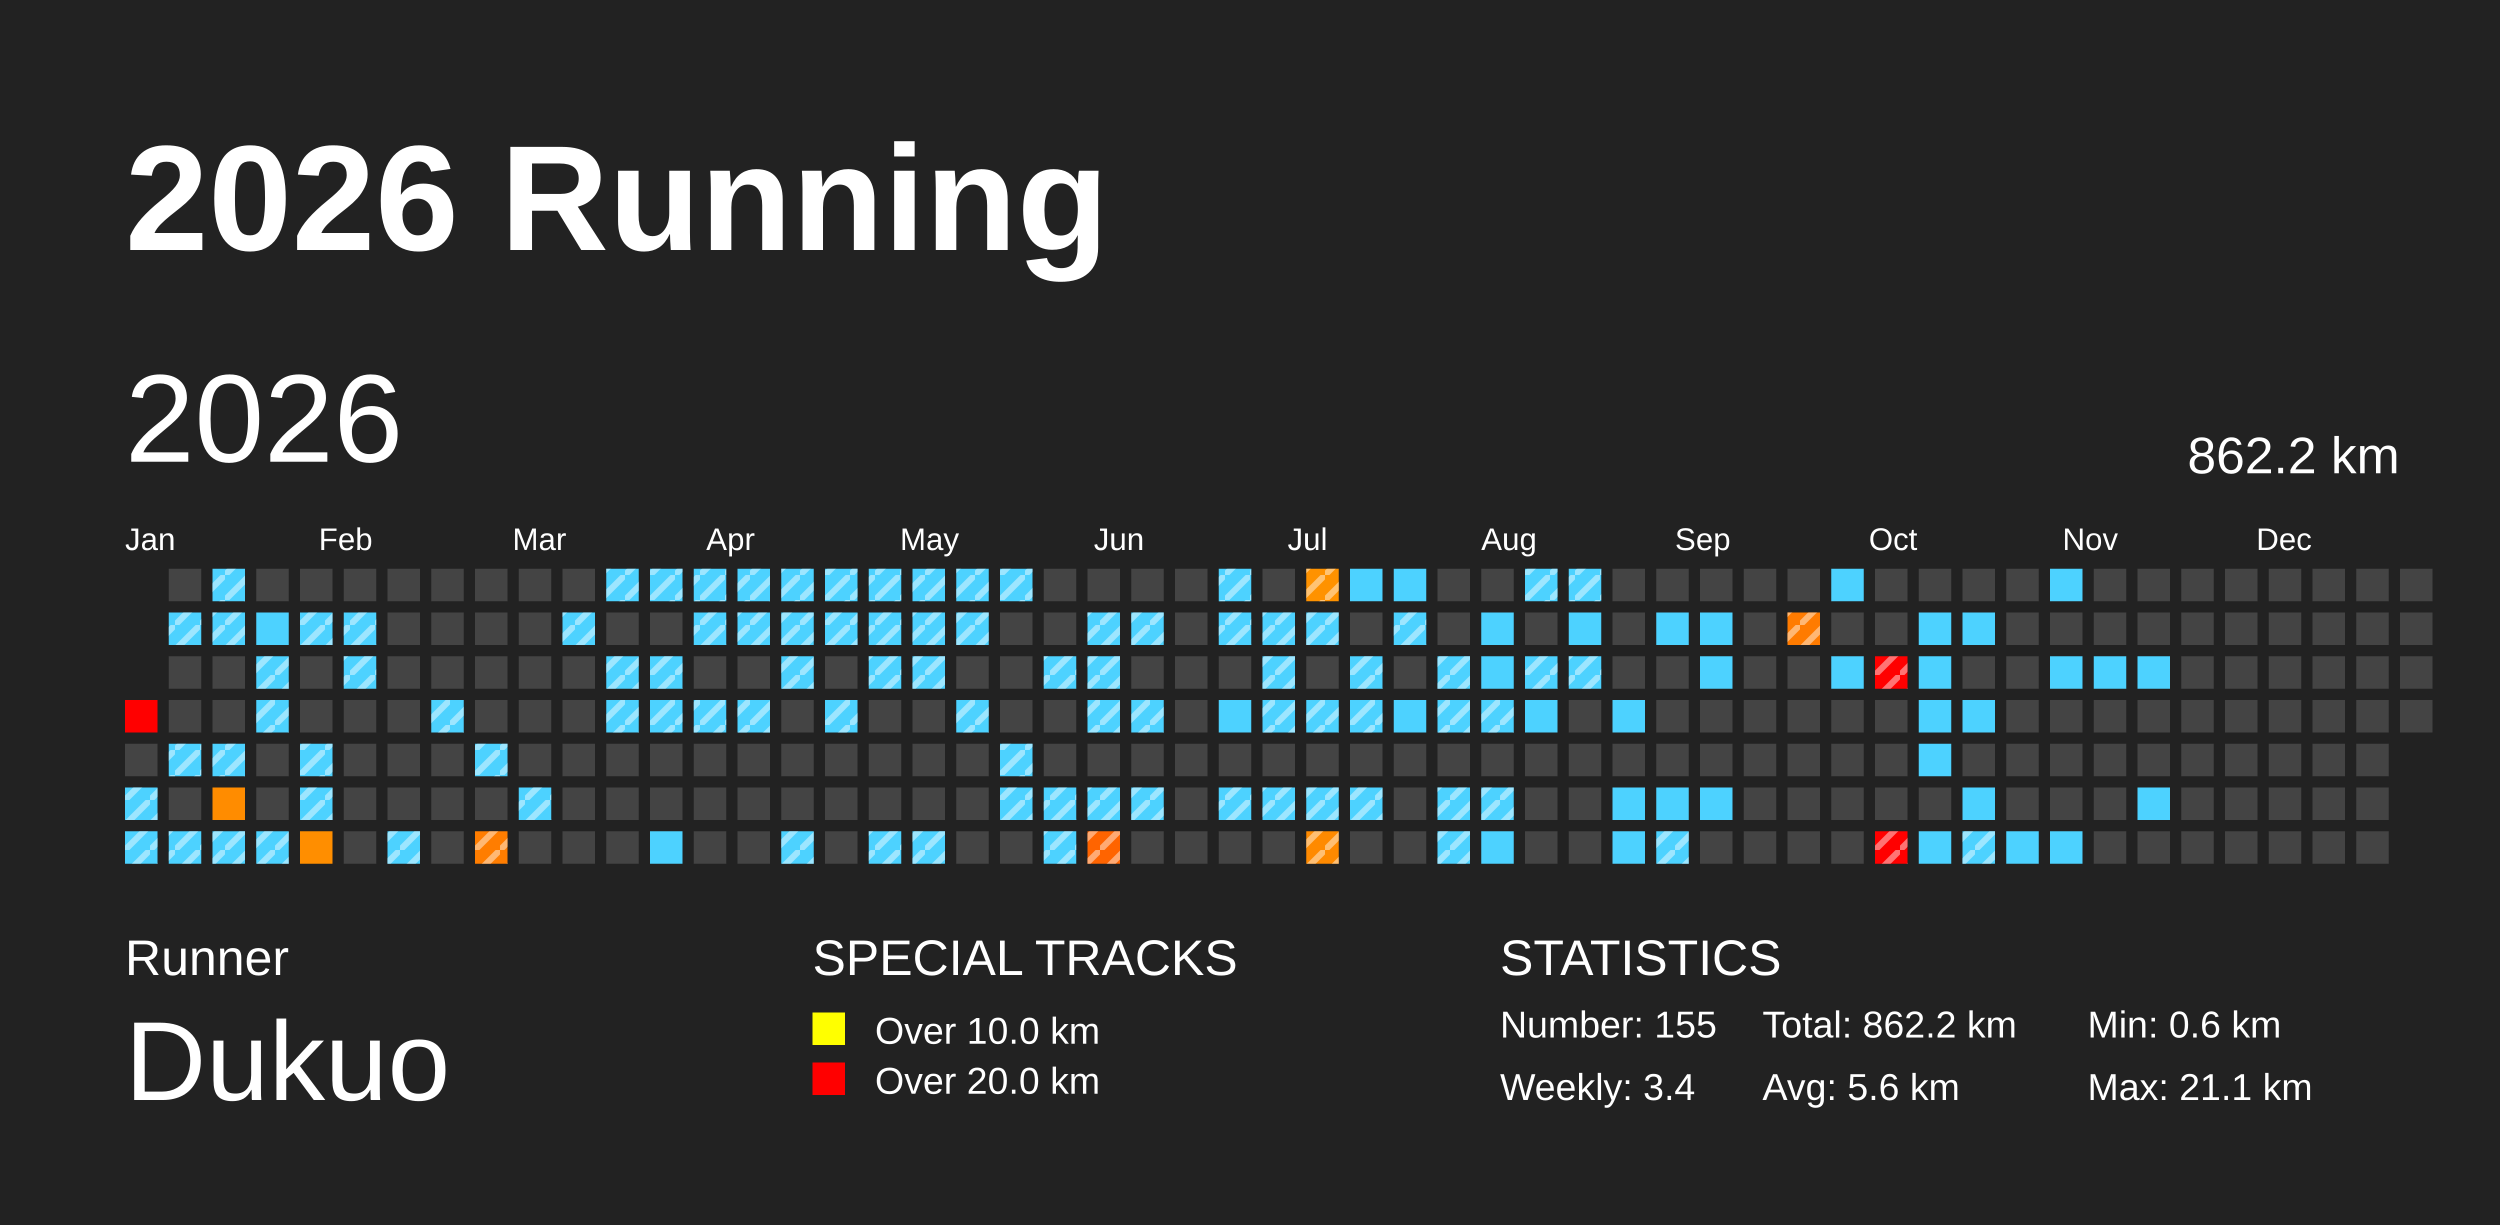
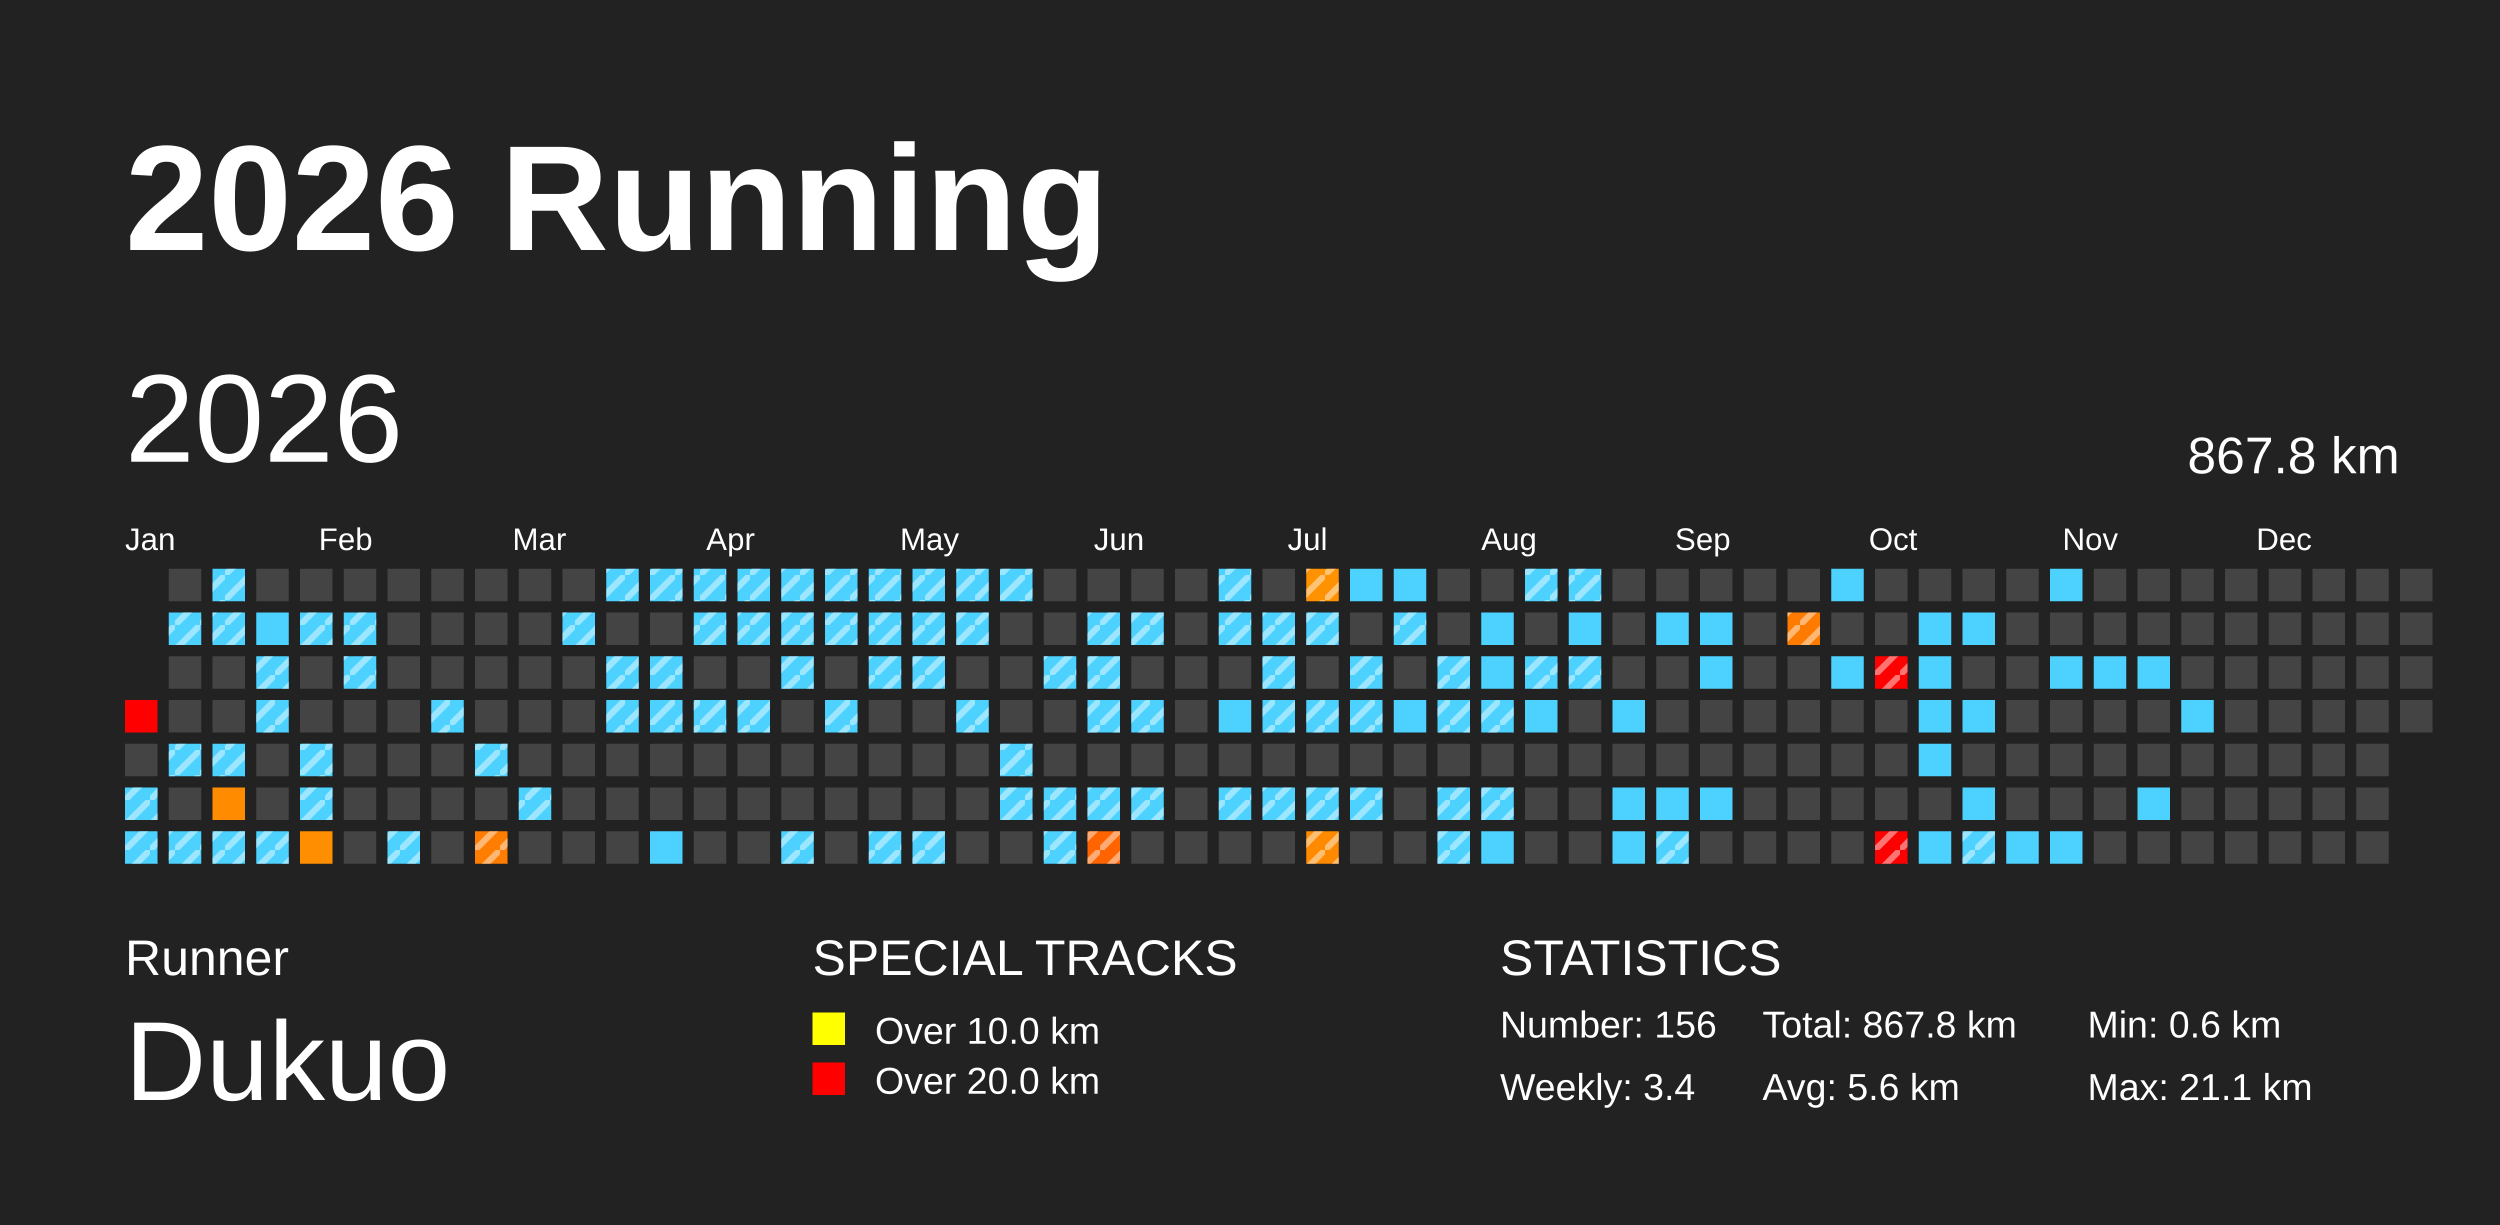
<svg xmlns="http://www.w3.org/2000/svg" baseProfile="full" height="98mm" version="1.1" viewBox="0,0,200,98" width="200mm">
  <defs>
    <pattern height="2" id="indoor-stripe" patternUnits="userSpaceOnUse" width="2">
      <line stroke="white" stroke-opacity="0.45" stroke-width="0.5" x1="0" x2="2" y1="2" y2="0" />
    </pattern>
  </defs>
  <rect fill="#222222" height="98" width="200" x="0" y="0" />
  <text fill="#FFFFFF" style="font-size:12px; font-family:Arial; font-weight:bold;" x="10" y="20">2026 Running</text>
  <text fill="#FFFFFF" style="font-size:4px; font-family:Arial" x="10" y="78">Runner</text>
  <text fill="#FFFFFF" style="font-size:9px; font-family:Arial" x="10" y="88">Dukuo</text>
  <text fill="#FFFFFF" style="font-size:4px; font-family:Arial" x="65" y="78">SPECIAL TRACKS</text>
  <rect fill="yellow" height="2.6" width="2.6" x="65" y="81" />
  <text fill="#FFFFFF" style="font-size:3px; font-family:Arial" x="70" y="83.5">Over 10.0 km</text>
  <rect fill="red" height="2.6" width="2.6" x="65" y="85" />
  <text fill="#FFFFFF" style="font-size:3px; font-family:Arial" x="70" y="87.5">Over 20.0 km</text>
  <text fill="#FFFFFF" style="font-size:4px; font-family:Arial" x="120" y="78">STATISTICS</text>
-   <text fill="#FFFFFF" style="font-size:3px; font-family:Arial" x="120" y="83">Number: 155</text>
+   <text fill="#FFFFFF" style="font-size:3px; font-family:Arial" x="120" y="83">Number: 156</text>
  <text fill="#FFFFFF" style="font-size:3px; font-family:Arial" x="120" y="88">Weekly: 3.4</text>
-   <text fill="#FFFFFF" style="font-size:3px; font-family:Arial" x="141" y="83">Total: 862.2 km</text>
+   <text fill="#FFFFFF" style="font-size:3px; font-family:Arial" x="141" y="83">Total: 867.8 km</text>
  <text fill="#FFFFFF" style="font-size:3px; font-family:Arial" x="141" y="88">Avg: 5.6 km</text>
  <text fill="#FFFFFF" style="font-size:3px; font-family:Arial" x="167" y="83">Min: 0.6 km</text>
  <text fill="#FFFFFF" style="font-size:3px; font-family:Arial" x="167" y="88">Max: 21.1 km</text>
  <text dominant-baseline="hanging" fill="#FFFFFF" style="font-size:10.0px; font-family:Arial;" x="10" y="30">2026</text>
-   <text dominant-baseline="hanging" fill="#FFFFFF" style="font-size:4.125px; font-family:Arial;" x="175" y="35">862.2 km</text>
+   <text dominant-baseline="hanging" fill="#FFFFFF" style="font-size:4.125px; font-family:Arial;" x="175" y="35">867.8 km</text>
  <text fill="#FFFFFF" style="font-size:2.5px; font-family:Arial" x="10.0" y="44">Jan</text>
  <text fill="#FFFFFF" style="font-size:2.5px; font-family:Arial" x="25.5" y="44">Feb</text>
  <text fill="#FFFFFF" style="font-size:2.5px; font-family:Arial" x="41.0" y="44">Mar</text>
  <text fill="#FFFFFF" style="font-size:2.5px; font-family:Arial" x="56.5" y="44">Apr</text>
  <text fill="#FFFFFF" style="font-size:2.5px; font-family:Arial" x="72.0" y="44">May</text>
  <text fill="#FFFFFF" style="font-size:2.5px; font-family:Arial" x="87.5" y="44">Jun</text>
  <text fill="#FFFFFF" style="font-size:2.5px; font-family:Arial" x="103.0" y="44">Jul</text>
  <text fill="#FFFFFF" style="font-size:2.5px; font-family:Arial" x="118.5" y="44">Aug</text>
  <text fill="#FFFFFF" style="font-size:2.5px; font-family:Arial" x="134.0" y="44">Sep</text>
  <text fill="#FFFFFF" style="font-size:2.5px; font-family:Arial" x="149.5" y="44">Oct</text>
  <text fill="#FFFFFF" style="font-size:2.5px; font-family:Arial" x="165.0" y="44">Nov</text>
  <text fill="#FFFFFF" style="font-size:2.5px; font-family:Arial" x="180.5" y="44">Dec</text>
  <rect fill="red" height="2.6" width="2.6" x="10.0" y="56.0" />
  <rect fill="#444444" height="2.6" width="2.6" x="10.0" y="59.5" />
  <rect fill="#4dd2ff" height="2.6" width="2.6" x="10.0" y="63.0" />
  <rect fill="url(#indoor-stripe)" height="2.6" style="pointer-events: none;" width="2.6" x="10.0" y="63.0" />
  <rect fill="#4dd2ff" height="2.6" width="2.6" x="10.0" y="66.5" />
  <rect fill="url(#indoor-stripe)" height="2.6" style="pointer-events: none;" width="2.6" x="10.0" y="66.5" />
  <rect fill="#444444" height="2.6" width="2.6" x="13.5" y="45.5" />
  <rect fill="#4dd2ff" height="2.6" width="2.6" x="13.5" y="49.0" />
  <rect fill="url(#indoor-stripe)" height="2.6" style="pointer-events: none;" width="2.6" x="13.5" y="49.0" />
  <rect fill="#444444" height="2.6" width="2.6" x="13.5" y="52.5" />
  <rect fill="#444444" height="2.6" width="2.6" x="13.5" y="56.0" />
  <rect fill="#4dd2ff" height="2.6" width="2.6" x="13.5" y="59.5" />
  <rect fill="url(#indoor-stripe)" height="2.6" style="pointer-events: none;" width="2.6" x="13.5" y="59.5" />
  <rect fill="#444444" height="2.6" width="2.6" x="13.5" y="63.0" />
  <rect fill="#4dd2ff" height="2.6" width="2.6" x="13.5" y="66.5" />
  <rect fill="url(#indoor-stripe)" height="2.6" style="pointer-events: none;" width="2.6" x="13.5" y="66.5" />
  <rect fill="#4dd2ff" height="2.6" width="2.6" x="17.0" y="45.5" />
  <rect fill="url(#indoor-stripe)" height="2.6" style="pointer-events: none;" width="2.6" x="17.0" y="45.5" />
  <rect fill="#4dd2ff" height="2.6" width="2.6" x="17.0" y="49.0" />
  <rect fill="url(#indoor-stripe)" height="2.6" style="pointer-events: none;" width="2.6" x="17.0" y="49.0" />
  <rect fill="#444444" height="2.6" width="2.6" x="17.0" y="52.5" />
  <rect fill="#444444" height="2.6" width="2.6" x="17.0" y="56.0" />
  <rect fill="#4dd2ff" height="2.6" width="2.6" x="17.0" y="59.5" />
  <rect fill="url(#indoor-stripe)" height="2.6" style="pointer-events: none;" width="2.6" x="17.0" y="59.5" />
  <rect fill="#ff8c00" height="2.6" width="2.6" x="17.0" y="63.0" />
  <rect fill="#4dd2ff" height="2.6" width="2.6" x="17.0" y="66.5" />
  <rect fill="url(#indoor-stripe)" height="2.6" style="pointer-events: none;" width="2.6" x="17.0" y="66.5" />
  <rect fill="#444444" height="2.6" width="2.6" x="20.5" y="45.5" />
  <rect fill="#4dd2ff" height="2.6" width="2.6" x="20.5" y="49.0" />
  <rect fill="#4dd2ff" height="2.6" width="2.6" x="20.5" y="52.5" />
  <rect fill="url(#indoor-stripe)" height="2.6" style="pointer-events: none;" width="2.6" x="20.5" y="52.5" />
  <rect fill="#4dd2ff" height="2.6" width="2.6" x="20.5" y="56.0" />
  <rect fill="url(#indoor-stripe)" height="2.6" style="pointer-events: none;" width="2.6" x="20.5" y="56.0" />
  <rect fill="#444444" height="2.6" width="2.6" x="20.5" y="59.5" />
  <rect fill="#444444" height="2.6" width="2.6" x="20.5" y="63.0" />
  <rect fill="#4dd2ff" height="2.6" width="2.6" x="20.5" y="66.5" />
  <rect fill="url(#indoor-stripe)" height="2.6" style="pointer-events: none;" width="2.6" x="20.5" y="66.5" />
  <rect fill="#444444" height="2.6" width="2.6" x="24.0" y="45.5" />
  <rect fill="#4dd2ff" height="2.6" width="2.6" x="24.0" y="49.0" />
  <rect fill="url(#indoor-stripe)" height="2.6" style="pointer-events: none;" width="2.6" x="24.0" y="49.0" />
  <rect fill="#444444" height="2.6" width="2.6" x="24.0" y="52.5" />
  <rect fill="#444444" height="2.6" width="2.6" x="24.0" y="56.0" />
  <rect fill="#4dd2ff" height="2.6" width="2.6" x="24.0" y="59.5" />
  <rect fill="url(#indoor-stripe)" height="2.6" style="pointer-events: none;" width="2.6" x="24.0" y="59.5" />
  <rect fill="#4dd2ff" height="2.6" width="2.6" x="24.0" y="63.0" />
  <rect fill="url(#indoor-stripe)" height="2.6" style="pointer-events: none;" width="2.6" x="24.0" y="63.0" />
  <rect fill="#ff8e00" height="2.6" width="2.6" x="24.0" y="66.5" />
  <rect fill="#444444" height="2.6" width="2.6" x="27.5" y="45.5" />
  <rect fill="#4dd2ff" height="2.6" width="2.6" x="27.5" y="49.0" />
  <rect fill="url(#indoor-stripe)" height="2.6" style="pointer-events: none;" width="2.6" x="27.5" y="49.0" />
  <rect fill="#4dd2ff" height="2.6" width="2.6" x="27.5" y="52.5" />
  <rect fill="url(#indoor-stripe)" height="2.6" style="pointer-events: none;" width="2.6" x="27.5" y="52.5" />
  <rect fill="#444444" height="2.6" width="2.6" x="27.5" y="56.0" />
  <rect fill="#444444" height="2.6" width="2.6" x="27.5" y="59.5" />
  <rect fill="#444444" height="2.6" width="2.6" x="27.5" y="63.0" />
  <rect fill="#444444" height="2.6" width="2.6" x="27.5" y="66.5" />
  <rect fill="#444444" height="2.6" width="2.6" x="31.0" y="45.5" />
  <rect fill="#444444" height="2.6" width="2.6" x="31.0" y="49.0" />
  <rect fill="#444444" height="2.6" width="2.6" x="31.0" y="52.5" />
  <rect fill="#444444" height="2.6" width="2.6" x="31.0" y="56.0" />
  <rect fill="#444444" height="2.6" width="2.6" x="31.0" y="59.5" />
  <rect fill="#444444" height="2.6" width="2.6" x="31.0" y="63.0" />
  <rect fill="#4dd2ff" height="2.6" width="2.6" x="31.0" y="66.5" />
  <rect fill="url(#indoor-stripe)" height="2.6" style="pointer-events: none;" width="2.6" x="31.0" y="66.5" />
  <rect fill="#444444" height="2.6" width="2.6" x="34.5" y="45.5" />
  <rect fill="#444444" height="2.6" width="2.6" x="34.5" y="49.0" />
  <rect fill="#444444" height="2.6" width="2.6" x="34.5" y="52.5" />
  <rect fill="#4dd2ff" height="2.6" width="2.6" x="34.5" y="56.0" />
  <rect fill="url(#indoor-stripe)" height="2.6" style="pointer-events: none;" width="2.6" x="34.5" y="56.0" />
  <rect fill="#444444" height="2.6" width="2.6" x="34.5" y="59.5" />
  <rect fill="#444444" height="2.6" width="2.6" x="34.5" y="63.0" />
  <rect fill="#444444" height="2.6" width="2.6" x="34.5" y="66.5" />
  <rect fill="#444444" height="2.6" width="2.6" x="38.0" y="45.5" />
  <rect fill="#444444" height="2.6" width="2.6" x="38.0" y="49.0" />
  <rect fill="#444444" height="2.6" width="2.6" x="38.0" y="52.5" />
  <rect fill="#444444" height="2.6" width="2.6" x="38.0" y="56.0" />
  <rect fill="#4dd2ff" height="2.6" width="2.6" x="38.0" y="59.5" />
  <rect fill="url(#indoor-stripe)" height="2.6" style="pointer-events: none;" width="2.6" x="38.0" y="59.5" />
  <rect fill="#444444" height="2.6" width="2.6" x="38.0" y="63.0" />
  <rect fill="#ff7d00" height="2.6" width="2.6" x="38.0" y="66.5" />
  <rect fill="url(#indoor-stripe)" height="2.6" style="pointer-events: none;" width="2.6" x="38.0" y="66.5" />
  <rect fill="#444444" height="2.6" width="2.6" x="41.5" y="45.5" />
  <rect fill="#444444" height="2.6" width="2.6" x="41.5" y="49.0" />
  <rect fill="#444444" height="2.6" width="2.6" x="41.5" y="52.5" />
  <rect fill="#444444" height="2.6" width="2.6" x="41.5" y="56.0" />
  <rect fill="#444444" height="2.6" width="2.6" x="41.5" y="59.5" />
  <rect fill="#4dd2ff" height="2.6" width="2.6" x="41.5" y="63.0" />
  <rect fill="url(#indoor-stripe)" height="2.6" style="pointer-events: none;" width="2.6" x="41.5" y="63.0" />
  <rect fill="#444444" height="2.6" width="2.6" x="41.5" y="66.5" />
  <rect fill="#444444" height="2.6" width="2.6" x="45.0" y="45.5" />
  <rect fill="#4dd2ff" height="2.6" width="2.6" x="45.0" y="49.0" />
  <rect fill="url(#indoor-stripe)" height="2.6" style="pointer-events: none;" width="2.6" x="45.0" y="49.0" />
  <rect fill="#444444" height="2.6" width="2.6" x="45.0" y="52.5" />
  <rect fill="#444444" height="2.6" width="2.6" x="45.0" y="56.0" />
  <rect fill="#444444" height="2.6" width="2.6" x="45.0" y="59.5" />
  <rect fill="#444444" height="2.6" width="2.6" x="45.0" y="63.0" />
  <rect fill="#444444" height="2.6" width="2.6" x="45.0" y="66.5" />
  <rect fill="#4dd2ff" height="2.6" width="2.6" x="48.5" y="45.5" />
  <rect fill="url(#indoor-stripe)" height="2.6" style="pointer-events: none;" width="2.6" x="48.5" y="45.5" />
  <rect fill="#444444" height="2.6" width="2.6" x="48.5" y="49.0" />
  <rect fill="#4dd2ff" height="2.6" width="2.6" x="48.5" y="52.5" />
  <rect fill="url(#indoor-stripe)" height="2.6" style="pointer-events: none;" width="2.6" x="48.5" y="52.5" />
  <rect fill="#4dd2ff" height="2.6" width="2.6" x="48.5" y="56.0" />
  <rect fill="url(#indoor-stripe)" height="2.6" style="pointer-events: none;" width="2.6" x="48.5" y="56.0" />
  <rect fill="#444444" height="2.6" width="2.6" x="48.5" y="59.5" />
  <rect fill="#444444" height="2.6" width="2.6" x="48.5" y="63.0" />
  <rect fill="#444444" height="2.6" width="2.6" x="48.5" y="66.5" />
  <rect fill="#4dd2ff" height="2.6" width="2.6" x="52.0" y="45.5" />
  <rect fill="url(#indoor-stripe)" height="2.6" style="pointer-events: none;" width="2.6" x="52.0" y="45.5" />
  <rect fill="#444444" height="2.6" width="2.6" x="52.0" y="49.0" />
  <rect fill="#4dd2ff" height="2.6" width="2.6" x="52.0" y="52.5" />
  <rect fill="url(#indoor-stripe)" height="2.6" style="pointer-events: none;" width="2.6" x="52.0" y="52.5" />
  <rect fill="#4dd2ff" height="2.6" width="2.6" x="52.0" y="56.0" />
  <rect fill="url(#indoor-stripe)" height="2.6" style="pointer-events: none;" width="2.6" x="52.0" y="56.0" />
  <rect fill="#444444" height="2.6" width="2.6" x="52.0" y="59.5" />
  <rect fill="#444444" height="2.6" width="2.6" x="52.0" y="63.0" />
  <rect fill="#4dd2ff" height="2.6" width="2.6" x="52.0" y="66.5" />
  <rect fill="#4dd2ff" height="2.6" width="2.6" x="55.5" y="45.5" />
  <rect fill="url(#indoor-stripe)" height="2.6" style="pointer-events: none;" width="2.6" x="55.5" y="45.5" />
  <rect fill="#4dd2ff" height="2.6" width="2.6" x="55.5" y="49.0" />
  <rect fill="url(#indoor-stripe)" height="2.6" style="pointer-events: none;" width="2.6" x="55.5" y="49.0" />
  <rect fill="#444444" height="2.6" width="2.6" x="55.5" y="52.5" />
  <rect fill="#4dd2ff" height="2.6" width="2.6" x="55.5" y="56.0" />
  <rect fill="url(#indoor-stripe)" height="2.6" style="pointer-events: none;" width="2.6" x="55.5" y="56.0" />
  <rect fill="#444444" height="2.6" width="2.6" x="55.5" y="59.5" />
  <rect fill="#444444" height="2.6" width="2.6" x="55.5" y="63.0" />
  <rect fill="#444444" height="2.6" width="2.6" x="55.5" y="66.5" />
  <rect fill="#4dd2ff" height="2.6" width="2.6" x="59.0" y="45.5" />
  <rect fill="url(#indoor-stripe)" height="2.6" style="pointer-events: none;" width="2.6" x="59.0" y="45.5" />
  <rect fill="#4dd2ff" height="2.6" width="2.6" x="59.0" y="49.0" />
  <rect fill="url(#indoor-stripe)" height="2.6" style="pointer-events: none;" width="2.6" x="59.0" y="49.0" />
  <rect fill="#444444" height="2.6" width="2.6" x="59.0" y="52.5" />
  <rect fill="#4dd2ff" height="2.6" width="2.6" x="59.0" y="56.0" />
  <rect fill="url(#indoor-stripe)" height="2.6" style="pointer-events: none;" width="2.6" x="59.0" y="56.0" />
  <rect fill="#444444" height="2.6" width="2.6" x="59.0" y="59.5" />
  <rect fill="#444444" height="2.6" width="2.6" x="59.0" y="63.0" />
  <rect fill="#444444" height="2.6" width="2.6" x="59.0" y="66.5" />
  <rect fill="#4dd2ff" height="2.6" width="2.6" x="62.5" y="45.5" />
  <rect fill="url(#indoor-stripe)" height="2.6" style="pointer-events: none;" width="2.6" x="62.5" y="45.5" />
  <rect fill="#4dd2ff" height="2.6" width="2.6" x="62.5" y="49.0" />
  <rect fill="url(#indoor-stripe)" height="2.6" style="pointer-events: none;" width="2.6" x="62.5" y="49.0" />
  <rect fill="#4dd2ff" height="2.6" width="2.6" x="62.5" y="52.5" />
  <rect fill="url(#indoor-stripe)" height="2.6" style="pointer-events: none;" width="2.6" x="62.5" y="52.5" />
  <rect fill="#444444" height="2.6" width="2.6" x="62.5" y="56.0" />
  <rect fill="#444444" height="2.6" width="2.6" x="62.5" y="59.5" />
  <rect fill="#444444" height="2.6" width="2.6" x="62.5" y="63.0" />
  <rect fill="#4dd2ff" height="2.6" width="2.6" x="62.5" y="66.5" />
  <rect fill="url(#indoor-stripe)" height="2.6" style="pointer-events: none;" width="2.6" x="62.5" y="66.5" />
  <rect fill="#4dd2ff" height="2.6" width="2.6" x="66.0" y="45.5" />
  <rect fill="url(#indoor-stripe)" height="2.6" style="pointer-events: none;" width="2.6" x="66.0" y="45.5" />
  <rect fill="#4dd2ff" height="2.6" width="2.6" x="66.0" y="49.0" />
  <rect fill="url(#indoor-stripe)" height="2.6" style="pointer-events: none;" width="2.6" x="66.0" y="49.0" />
  <rect fill="#444444" height="2.6" width="2.6" x="66.0" y="52.5" />
  <rect fill="#4dd2ff" height="2.6" width="2.6" x="66.0" y="56.0" />
  <rect fill="url(#indoor-stripe)" height="2.6" style="pointer-events: none;" width="2.6" x="66.0" y="56.0" />
  <rect fill="#444444" height="2.6" width="2.6" x="66.0" y="59.5" />
  <rect fill="#444444" height="2.6" width="2.6" x="66.0" y="63.0" />
  <rect fill="#444444" height="2.6" width="2.6" x="66.0" y="66.5" />
  <rect fill="#4dd2ff" height="2.6" width="2.6" x="69.5" y="45.5" />
  <rect fill="url(#indoor-stripe)" height="2.6" style="pointer-events: none;" width="2.6" x="69.5" y="45.5" />
  <rect fill="#4dd2ff" height="2.6" width="2.6" x="69.5" y="49.0" />
  <rect fill="url(#indoor-stripe)" height="2.6" style="pointer-events: none;" width="2.6" x="69.5" y="49.0" />
  <rect fill="#4dd2ff" height="2.6" width="2.6" x="69.5" y="52.5" />
  <rect fill="url(#indoor-stripe)" height="2.6" style="pointer-events: none;" width="2.6" x="69.5" y="52.5" />
  <rect fill="#444444" height="2.6" width="2.6" x="69.5" y="56.0" />
  <rect fill="#444444" height="2.6" width="2.6" x="69.5" y="59.5" />
  <rect fill="#444444" height="2.6" width="2.6" x="69.5" y="63.0" />
  <rect fill="#4dd2ff" height="2.6" width="2.6" x="69.5" y="66.5" />
  <rect fill="url(#indoor-stripe)" height="2.6" style="pointer-events: none;" width="2.6" x="69.5" y="66.5" />
  <rect fill="#4dd2ff" height="2.6" width="2.6" x="73.0" y="45.5" />
  <rect fill="url(#indoor-stripe)" height="2.6" style="pointer-events: none;" width="2.6" x="73.0" y="45.5" />
  <rect fill="#4dd2ff" height="2.6" width="2.6" x="73.0" y="49.0" />
  <rect fill="url(#indoor-stripe)" height="2.6" style="pointer-events: none;" width="2.6" x="73.0" y="49.0" />
  <rect fill="#4dd2ff" height="2.6" width="2.6" x="73.0" y="52.5" />
  <rect fill="url(#indoor-stripe)" height="2.6" style="pointer-events: none;" width="2.6" x="73.0" y="52.5" />
  <rect fill="#444444" height="2.6" width="2.6" x="73.0" y="56.0" />
  <rect fill="#444444" height="2.6" width="2.6" x="73.0" y="59.5" />
  <rect fill="#444444" height="2.6" width="2.6" x="73.0" y="63.0" />
  <rect fill="#4dd2ff" height="2.6" width="2.6" x="73.0" y="66.5" />
  <rect fill="url(#indoor-stripe)" height="2.6" style="pointer-events: none;" width="2.6" x="73.0" y="66.5" />
  <rect fill="#4dd2ff" height="2.6" width="2.6" x="76.5" y="45.5" />
  <rect fill="url(#indoor-stripe)" height="2.6" style="pointer-events: none;" width="2.6" x="76.5" y="45.5" />
  <rect fill="#4dd2ff" height="2.6" width="2.6" x="76.5" y="49.0" />
  <rect fill="url(#indoor-stripe)" height="2.6" style="pointer-events: none;" width="2.6" x="76.5" y="49.0" />
  <rect fill="#444444" height="2.6" width="2.6" x="76.5" y="52.5" />
  <rect fill="#4dd2ff" height="2.6" width="2.6" x="76.5" y="56.0" />
  <rect fill="url(#indoor-stripe)" height="2.6" style="pointer-events: none;" width="2.6" x="76.5" y="56.0" />
  <rect fill="#444444" height="2.6" width="2.6" x="76.5" y="59.5" />
  <rect fill="#444444" height="2.6" width="2.6" x="76.5" y="63.0" />
  <rect fill="#444444" height="2.6" width="2.6" x="76.5" y="66.5" />
  <rect fill="#4dd2ff" height="2.6" width="2.6" x="80.0" y="45.5" />
  <rect fill="url(#indoor-stripe)" height="2.6" style="pointer-events: none;" width="2.6" x="80.0" y="45.5" />
  <rect fill="#444444" height="2.6" width="2.6" x="80.0" y="49.0" />
  <rect fill="#444444" height="2.6" width="2.6" x="80.0" y="52.5" />
  <rect fill="#444444" height="2.6" width="2.6" x="80.0" y="56.0" />
  <rect fill="#4dd2ff" height="2.6" width="2.6" x="80.0" y="59.5" />
  <rect fill="url(#indoor-stripe)" height="2.6" style="pointer-events: none;" width="2.6" x="80.0" y="59.5" />
  <rect fill="#4dd2ff" height="2.6" width="2.6" x="80.0" y="63.0" />
  <rect fill="url(#indoor-stripe)" height="2.6" style="pointer-events: none;" width="2.6" x="80.0" y="63.0" />
  <rect fill="#444444" height="2.6" width="2.6" x="80.0" y="66.5" />
  <rect fill="#444444" height="2.6" width="2.6" x="83.5" y="45.5" />
  <rect fill="#444444" height="2.6" width="2.6" x="83.5" y="49.0" />
  <rect fill="#4dd2ff" height="2.6" width="2.6" x="83.5" y="52.5" />
  <rect fill="url(#indoor-stripe)" height="2.6" style="pointer-events: none;" width="2.6" x="83.5" y="52.5" />
  <rect fill="#444444" height="2.6" width="2.6" x="83.5" y="56.0" />
  <rect fill="#444444" height="2.6" width="2.6" x="83.5" y="59.5" />
  <rect fill="#4dd2ff" height="2.6" width="2.6" x="83.5" y="63.0" />
  <rect fill="url(#indoor-stripe)" height="2.6" style="pointer-events: none;" width="2.6" x="83.5" y="63.0" />
  <rect fill="#4dd2ff" height="2.6" width="2.6" x="83.5" y="66.5" />
  <rect fill="url(#indoor-stripe)" height="2.6" style="pointer-events: none;" width="2.6" x="83.5" y="66.5" />
  <rect fill="#444444" height="2.6" width="2.6" x="87.0" y="45.5" />
  <rect fill="#4dd2ff" height="2.6" width="2.6" x="87.0" y="49.0" />
  <rect fill="url(#indoor-stripe)" height="2.6" style="pointer-events: none;" width="2.6" x="87.0" y="49.0" />
  <rect fill="#4dd2ff" height="2.6" width="2.6" x="87.0" y="52.5" />
  <rect fill="url(#indoor-stripe)" height="2.6" style="pointer-events: none;" width="2.6" x="87.0" y="52.5" />
  <rect fill="#4dd2ff" height="2.6" width="2.6" x="87.0" y="56.0" />
  <rect fill="url(#indoor-stripe)" height="2.6" style="pointer-events: none;" width="2.6" x="87.0" y="56.0" />
  <rect fill="#444444" height="2.6" width="2.6" x="87.0" y="59.5" />
  <rect fill="#4dd2ff" height="2.6" width="2.6" x="87.0" y="63.0" />
  <rect fill="url(#indoor-stripe)" height="2.6" style="pointer-events: none;" width="2.6" x="87.0" y="63.0" />
  <rect fill="#ff6400" height="2.6" width="2.6" x="87.0" y="66.5" />
  <rect fill="url(#indoor-stripe)" height="2.6" style="pointer-events: none;" width="2.6" x="87.0" y="66.5" />
  <rect fill="#444444" height="2.6" width="2.6" x="90.5" y="45.5" />
  <rect fill="#4dd2ff" height="2.6" width="2.6" x="90.5" y="49.0" />
  <rect fill="url(#indoor-stripe)" height="2.6" style="pointer-events: none;" width="2.6" x="90.5" y="49.0" />
  <rect fill="#444444" height="2.6" width="2.6" x="90.5" y="52.5" />
  <rect fill="#4dd2ff" height="2.6" width="2.6" x="90.5" y="56.0" />
  <rect fill="url(#indoor-stripe)" height="2.6" style="pointer-events: none;" width="2.6" x="90.5" y="56.0" />
  <rect fill="#444444" height="2.6" width="2.6" x="90.5" y="59.5" />
  <rect fill="#4dd2ff" height="2.6" width="2.6" x="90.5" y="63.0" />
  <rect fill="url(#indoor-stripe)" height="2.6" style="pointer-events: none;" width="2.6" x="90.5" y="63.0" />
  <rect fill="#444444" height="2.6" width="2.6" x="90.5" y="66.5" />
  <rect fill="#444444" height="2.6" width="2.6" x="94.0" y="45.5" />
  <rect fill="#444444" height="2.6" width="2.6" x="94.0" y="49.0" />
  <rect fill="#444444" height="2.6" width="2.6" x="94.0" y="52.5" />
  <rect fill="#444444" height="2.6" width="2.6" x="94.0" y="56.0" />
  <rect fill="#444444" height="2.6" width="2.6" x="94.0" y="59.5" />
  <rect fill="#444444" height="2.6" width="2.6" x="94.0" y="63.0" />
  <rect fill="#444444" height="2.6" width="2.6" x="94.0" y="66.5" />
  <rect fill="#4dd2ff" height="2.6" width="2.6" x="97.5" y="45.5" />
  <rect fill="url(#indoor-stripe)" height="2.6" style="pointer-events: none;" width="2.6" x="97.5" y="45.5" />
  <rect fill="#4dd2ff" height="2.6" width="2.6" x="97.5" y="49.0" />
  <rect fill="url(#indoor-stripe)" height="2.6" style="pointer-events: none;" width="2.6" x="97.5" y="49.0" />
  <rect fill="#444444" height="2.6" width="2.6" x="97.5" y="52.5" />
  <rect fill="#4dd2ff" height="2.6" width="2.6" x="97.5" y="56.0" />
  <rect fill="#444444" height="2.6" width="2.6" x="97.5" y="59.5" />
  <rect fill="#4dd2ff" height="2.6" width="2.6" x="97.5" y="63.0" />
  <rect fill="url(#indoor-stripe)" height="2.6" style="pointer-events: none;" width="2.6" x="97.5" y="63.0" />
  <rect fill="#444444" height="2.6" width="2.6" x="97.5" y="66.5" />
  <rect fill="#444444" height="2.6" width="2.6" x="101.0" y="45.5" />
  <rect fill="#4dd2ff" height="2.6" width="2.6" x="101.0" y="49.0" />
  <rect fill="url(#indoor-stripe)" height="2.6" style="pointer-events: none;" width="2.6" x="101.0" y="49.0" />
  <rect fill="#4dd2ff" height="2.6" width="2.6" x="101.0" y="52.5" />
  <rect fill="url(#indoor-stripe)" height="2.6" style="pointer-events: none;" width="2.6" x="101.0" y="52.5" />
  <rect fill="#4dd2ff" height="2.6" width="2.6" x="101.0" y="56.0" />
  <rect fill="url(#indoor-stripe)" height="2.6" style="pointer-events: none;" width="2.6" x="101.0" y="56.0" />
  <rect fill="#444444" height="2.6" width="2.6" x="101.0" y="59.5" />
  <rect fill="#4dd2ff" height="2.6" width="2.6" x="101.0" y="63.0" />
  <rect fill="url(#indoor-stripe)" height="2.6" style="pointer-events: none;" width="2.6" x="101.0" y="63.0" />
  <rect fill="#444444" height="2.6" width="2.6" x="101.0" y="66.5" />
  <rect fill="#ff9200" height="2.6" width="2.6" x="104.5" y="45.5" />
  <rect fill="url(#indoor-stripe)" height="2.6" style="pointer-events: none;" width="2.6" x="104.5" y="45.5" />
  <rect fill="#4dd2ff" height="2.6" width="2.6" x="104.5" y="49.0" />
  <rect fill="url(#indoor-stripe)" height="2.6" style="pointer-events: none;" width="2.6" x="104.5" y="49.0" />
  <rect fill="#444444" height="2.6" width="2.6" x="104.5" y="52.5" />
  <rect fill="#4dd2ff" height="2.6" width="2.6" x="104.5" y="56.0" />
  <rect fill="url(#indoor-stripe)" height="2.6" style="pointer-events: none;" width="2.6" x="104.5" y="56.0" />
  <rect fill="#444444" height="2.6" width="2.6" x="104.5" y="59.5" />
  <rect fill="#4dd2ff" height="2.6" width="2.6" x="104.5" y="63.0" />
  <rect fill="url(#indoor-stripe)" height="2.6" style="pointer-events: none;" width="2.6" x="104.5" y="63.0" />
  <rect fill="#ff8a00" height="2.6" width="2.6" x="104.5" y="66.5" />
  <rect fill="url(#indoor-stripe)" height="2.6" style="pointer-events: none;" width="2.6" x="104.5" y="66.5" />
  <rect fill="#4dd2ff" height="2.6" width="2.6" x="108.0" y="45.5" />
  <rect fill="#444444" height="2.6" width="2.6" x="108.0" y="49.0" />
  <rect fill="#4dd2ff" height="2.6" width="2.6" x="108.0" y="52.5" />
  <rect fill="url(#indoor-stripe)" height="2.6" style="pointer-events: none;" width="2.6" x="108.0" y="52.5" />
  <rect fill="#4dd2ff" height="2.6" width="2.6" x="108.0" y="56.0" />
  <rect fill="url(#indoor-stripe)" height="2.6" style="pointer-events: none;" width="2.6" x="108.0" y="56.0" />
  <rect fill="#444444" height="2.6" width="2.6" x="108.0" y="59.5" />
  <rect fill="#4dd2ff" height="2.6" width="2.6" x="108.0" y="63.0" />
  <rect fill="url(#indoor-stripe)" height="2.6" style="pointer-events: none;" width="2.6" x="108.0" y="63.0" />
  <rect fill="#444444" height="2.6" width="2.6" x="108.0" y="66.5" />
  <rect fill="#4dd2ff" height="2.6" width="2.6" x="111.5" y="45.5" />
  <rect fill="#4dd2ff" height="2.6" width="2.6" x="111.5" y="49.0" />
  <rect fill="url(#indoor-stripe)" height="2.6" style="pointer-events: none;" width="2.6" x="111.5" y="49.0" />
  <rect fill="#444444" height="2.6" width="2.6" x="111.5" y="52.5" />
  <rect fill="#4dd2ff" height="2.6" width="2.6" x="111.5" y="56.0" />
  <rect fill="#444444" height="2.6" width="2.6" x="111.5" y="59.5" />
  <rect fill="#444444" height="2.6" width="2.6" x="111.5" y="63.0" />
  <rect fill="#444444" height="2.6" width="2.6" x="111.5" y="66.5" />
  <rect fill="#444444" height="2.6" width="2.6" x="115.0" y="45.5" />
  <rect fill="#444444" height="2.6" width="2.6" x="115.0" y="49.0" />
  <rect fill="#4dd2ff" height="2.6" width="2.6" x="115.0" y="52.5" />
  <rect fill="url(#indoor-stripe)" height="2.6" style="pointer-events: none;" width="2.6" x="115.0" y="52.5" />
  <rect fill="#4dd2ff" height="2.6" width="2.6" x="115.0" y="56.0" />
  <rect fill="url(#indoor-stripe)" height="2.6" style="pointer-events: none;" width="2.6" x="115.0" y="56.0" />
  <rect fill="#444444" height="2.6" width="2.6" x="115.0" y="59.5" />
  <rect fill="#4dd2ff" height="2.6" width="2.6" x="115.0" y="63.0" />
  <rect fill="url(#indoor-stripe)" height="2.6" style="pointer-events: none;" width="2.6" x="115.0" y="63.0" />
  <rect fill="#4dd2ff" height="2.6" width="2.6" x="115.0" y="66.5" />
  <rect fill="url(#indoor-stripe)" height="2.6" style="pointer-events: none;" width="2.6" x="115.0" y="66.5" />
  <rect fill="#444444" height="2.6" width="2.6" x="118.5" y="45.5" />
  <rect fill="#4dd2ff" height="2.6" width="2.6" x="118.5" y="49.0" />
  <rect fill="#4dd2ff" height="2.6" width="2.6" x="118.5" y="52.5" />
  <rect fill="#4dd2ff" height="2.6" width="2.6" x="118.5" y="56.0" />
  <rect fill="url(#indoor-stripe)" height="2.6" style="pointer-events: none;" width="2.6" x="118.5" y="56.0" />
  <rect fill="#444444" height="2.6" width="2.6" x="118.5" y="59.5" />
  <rect fill="#4dd2ff" height="2.6" width="2.6" x="118.5" y="63.0" />
  <rect fill="url(#indoor-stripe)" height="2.6" style="pointer-events: none;" width="2.6" x="118.5" y="63.0" />
  <rect fill="#4dd2ff" height="2.6" width="2.6" x="118.5" y="66.5" />
  <rect fill="#4dd2ff" height="2.6" width="2.6" x="122.0" y="45.5" />
  <rect fill="url(#indoor-stripe)" height="2.6" style="pointer-events: none;" width="2.6" x="122.0" y="45.5" />
  <rect fill="#444444" height="2.6" width="2.6" x="122.0" y="49.0" />
  <rect fill="#4dd2ff" height="2.6" width="2.6" x="122.0" y="52.5" />
  <rect fill="url(#indoor-stripe)" height="2.6" style="pointer-events: none;" width="2.6" x="122.0" y="52.5" />
  <rect fill="#4dd2ff" height="2.6" width="2.6" x="122.0" y="56.0" />
  <rect fill="#444444" height="2.6" width="2.6" x="122.0" y="59.5" />
  <rect fill="#444444" height="2.6" width="2.6" x="122.0" y="63.0" />
  <rect fill="#444444" height="2.6" width="2.6" x="122.0" y="66.5" />
  <rect fill="#4dd2ff" height="2.6" width="2.6" x="125.5" y="45.5" />
  <rect fill="url(#indoor-stripe)" height="2.6" style="pointer-events: none;" width="2.6" x="125.5" y="45.5" />
  <rect fill="#4dd2ff" height="2.6" width="2.6" x="125.5" y="49.0" />
  <rect fill="#4dd2ff" height="2.6" width="2.6" x="125.5" y="52.5" />
  <rect fill="url(#indoor-stripe)" height="2.6" style="pointer-events: none;" width="2.6" x="125.5" y="52.5" />
  <rect fill="#444444" height="2.6" width="2.6" x="125.5" y="56.0" />
  <rect fill="#444444" height="2.6" width="2.6" x="125.5" y="59.5" />
  <rect fill="#444444" height="2.6" width="2.6" x="125.5" y="63.0" />
  <rect fill="#444444" height="2.6" width="2.6" x="125.5" y="66.5" />
  <rect fill="#444444" height="2.6" width="2.6" x="129.0" y="45.5" />
  <rect fill="#444444" height="2.6" width="2.6" x="129.0" y="49.0" />
  <rect fill="#444444" height="2.6" width="2.6" x="129.0" y="52.5" />
  <rect fill="#4dd2ff" height="2.6" width="2.6" x="129.0" y="56.0" />
  <rect fill="#444444" height="2.6" width="2.6" x="129.0" y="59.5" />
  <rect fill="#4dd2ff" height="2.6" width="2.6" x="129.0" y="63.0" />
  <rect fill="#4dd2ff" height="2.6" width="2.6" x="129.0" y="66.5" />
  <rect fill="#444444" height="2.6" width="2.6" x="132.5" y="45.5" />
  <rect fill="#4dd2ff" height="2.6" width="2.6" x="132.5" y="49.0" />
  <rect fill="#444444" height="2.6" width="2.6" x="132.5" y="52.5" />
  <rect fill="#444444" height="2.6" width="2.6" x="132.5" y="56.0" />
  <rect fill="#444444" height="2.6" width="2.6" x="132.5" y="59.5" />
  <rect fill="#4dd2ff" height="2.6" width="2.6" x="132.5" y="63.0" />
  <rect fill="#4dd2ff" height="2.6" width="2.6" x="132.5" y="66.5" />
  <rect fill="url(#indoor-stripe)" height="2.6" style="pointer-events: none;" width="2.6" x="132.5" y="66.5" />
  <rect fill="#444444" height="2.6" width="2.6" x="136.0" y="45.5" />
  <rect fill="#4dd2ff" height="2.6" width="2.6" x="136.0" y="49.0" />
  <rect fill="#4dd2ff" height="2.6" width="2.6" x="136.0" y="52.5" />
  <rect fill="#444444" height="2.6" width="2.6" x="136.0" y="56.0" />
  <rect fill="#444444" height="2.6" width="2.6" x="136.0" y="59.5" />
  <rect fill="#4dd2ff" height="2.6" width="2.6" x="136.0" y="63.0" />
  <rect fill="#444444" height="2.6" width="2.6" x="136.0" y="66.5" />
  <rect fill="#444444" height="2.6" width="2.6" x="139.5" y="45.5" />
  <rect fill="#444444" height="2.6" width="2.6" x="139.5" y="49.0" />
  <rect fill="#444444" height="2.6" width="2.6" x="139.5" y="52.5" />
  <rect fill="#444444" height="2.6" width="2.6" x="139.5" y="56.0" />
  <rect fill="#444444" height="2.6" width="2.6" x="139.5" y="59.5" />
  <rect fill="#444444" height="2.6" width="2.6" x="139.5" y="63.0" />
  <rect fill="#444444" height="2.6" width="2.6" x="139.5" y="66.5" />
  <rect fill="#444444" height="2.6" width="2.6" x="143.0" y="45.5" />
  <rect fill="#ff7b00" height="2.6" width="2.6" x="143.0" y="49.0" />
  <rect fill="url(#indoor-stripe)" height="2.6" style="pointer-events: none;" width="2.6" x="143.0" y="49.0" />
  <rect fill="#444444" height="2.6" width="2.6" x="143.0" y="52.5" />
  <rect fill="#444444" height="2.6" width="2.6" x="143.0" y="56.0" />
  <rect fill="#444444" height="2.6" width="2.6" x="143.0" y="59.5" />
  <rect fill="#444444" height="2.6" width="2.6" x="143.0" y="63.0" />
  <rect fill="#444444" height="2.6" width="2.6" x="143.0" y="66.5" />
  <rect fill="#4dd2ff" height="2.6" width="2.6" x="146.5" y="45.5" />
  <rect fill="#444444" height="2.6" width="2.6" x="146.5" y="49.0" />
  <rect fill="#4dd2ff" height="2.6" width="2.6" x="146.5" y="52.5" />
  <rect fill="#444444" height="2.6" width="2.6" x="146.5" y="56.0" />
  <rect fill="#444444" height="2.6" width="2.6" x="146.5" y="59.5" />
  <rect fill="#444444" height="2.6" width="2.6" x="146.5" y="63.0" />
  <rect fill="#444444" height="2.6" width="2.6" x="146.5" y="66.5" />
  <rect fill="#444444" height="2.6" width="2.6" x="150.0" y="45.5" />
  <rect fill="#444444" height="2.6" width="2.6" x="150.0" y="49.0" />
  <rect fill="red" height="2.6" width="2.6" x="150.0" y="52.5" />
  <rect fill="url(#indoor-stripe)" height="2.6" style="pointer-events: none;" width="2.6" x="150.0" y="52.5" />
  <rect fill="#444444" height="2.6" width="2.6" x="150.0" y="56.0" />
  <rect fill="#444444" height="2.6" width="2.6" x="150.0" y="59.5" />
  <rect fill="#444444" height="2.6" width="2.6" x="150.0" y="63.0" />
  <rect fill="red" height="2.6" width="2.6" x="150.0" y="66.5" />
  <rect fill="url(#indoor-stripe)" height="2.6" style="pointer-events: none;" width="2.6" x="150.0" y="66.5" />
  <rect fill="#444444" height="2.6" width="2.6" x="153.5" y="45.5" />
  <rect fill="#4dd2ff" height="2.6" width="2.6" x="153.5" y="49.0" />
  <rect fill="#4dd2ff" height="2.6" width="2.6" x="153.5" y="52.5" />
  <rect fill="#4dd2ff" height="2.6" width="2.6" x="153.5" y="56.0" />
  <rect fill="#4dd2ff" height="2.6" width="2.6" x="153.5" y="59.5" />
  <rect fill="#444444" height="2.6" width="2.6" x="153.5" y="63.0" />
  <rect fill="#4dd2ff" height="2.6" width="2.6" x="153.5" y="66.5" />
  <rect fill="#444444" height="2.6" width="2.6" x="157.0" y="45.5" />
  <rect fill="#4dd2ff" height="2.6" width="2.6" x="157.0" y="49.0" />
  <rect fill="#444444" height="2.6" width="2.6" x="157.0" y="52.5" />
  <rect fill="#4dd2ff" height="2.6" width="2.6" x="157.0" y="56.0" />
  <rect fill="#444444" height="2.6" width="2.6" x="157.0" y="59.5" />
  <rect fill="#4dd2ff" height="2.6" width="2.6" x="157.0" y="63.0" />
  <rect fill="#4dd2ff" height="2.6" width="2.6" x="157.0" y="66.5" />
  <rect fill="url(#indoor-stripe)" height="2.6" style="pointer-events: none;" width="2.6" x="157.0" y="66.5" />
  <rect fill="#444444" height="2.6" width="2.6" x="160.5" y="45.5" />
  <rect fill="#444444" height="2.6" width="2.6" x="160.5" y="49.0" />
  <rect fill="#444444" height="2.6" width="2.6" x="160.5" y="52.5" />
  <rect fill="#444444" height="2.6" width="2.6" x="160.5" y="56.0" />
  <rect fill="#444444" height="2.6" width="2.6" x="160.5" y="59.5" />
  <rect fill="#444444" height="2.6" width="2.6" x="160.5" y="63.0" />
  <rect fill="#4dd2ff" height="2.6" width="2.6" x="160.5" y="66.5" />
  <rect fill="#4dd2ff" height="2.6" width="2.6" x="164.0" y="45.5" />
  <rect fill="#444444" height="2.6" width="2.6" x="164.0" y="49.0" />
  <rect fill="#4dd2ff" height="2.6" width="2.6" x="164.0" y="52.5" />
  <rect fill="#444444" height="2.6" width="2.6" x="164.0" y="56.0" />
  <rect fill="#444444" height="2.6" width="2.6" x="164.0" y="59.5" />
  <rect fill="#444444" height="2.6" width="2.6" x="164.0" y="63.0" />
  <rect fill="#4dd2ff" height="2.6" width="2.6" x="164.0" y="66.5" />
  <rect fill="#444444" height="2.6" width="2.6" x="167.5" y="45.5" />
  <rect fill="#444444" height="2.6" width="2.6" x="167.5" y="49.0" />
  <rect fill="#4dd2ff" height="2.6" width="2.6" x="167.5" y="52.5" />
  <rect fill="#444444" height="2.6" width="2.6" x="167.5" y="56.0" />
  <rect fill="#444444" height="2.6" width="2.6" x="167.5" y="59.5" />
  <rect fill="#444444" height="2.6" width="2.6" x="167.5" y="63.0" />
  <rect fill="#444444" height="2.6" width="2.6" x="167.5" y="66.5" />
  <rect fill="#444444" height="2.6" width="2.6" x="171.0" y="45.5" />
  <rect fill="#444444" height="2.6" width="2.6" x="171.0" y="49.0" />
  <rect fill="#4dd2ff" height="2.6" width="2.6" x="171.0" y="52.5" />
  <rect fill="#444444" height="2.6" width="2.6" x="171.0" y="56.0" />
  <rect fill="#444444" height="2.6" width="2.6" x="171.0" y="59.5" />
  <rect fill="#4dd2ff" height="2.6" width="2.6" x="171.0" y="63.0" />
  <rect fill="#444444" height="2.6" width="2.6" x="171.0" y="66.5" />
  <rect fill="#444444" height="2.6" width="2.6" x="174.5" y="45.5" />
  <rect fill="#444444" height="2.6" width="2.6" x="174.5" y="49.0" />
  <rect fill="#444444" height="2.6" width="2.6" x="174.5" y="52.5" />
-   <rect fill="#444444" height="2.6" width="2.6" x="174.5" y="56.0" />
+   <rect fill="#4dd2ff" height="2.6" width="2.6" x="174.5" y="56.0" />
  <rect fill="#444444" height="2.6" width="2.6" x="174.5" y="59.5" />
  <rect fill="#444444" height="2.6" width="2.6" x="174.5" y="63.0" />
  <rect fill="#444444" height="2.6" width="2.6" x="174.5" y="66.5" />
  <rect fill="#444444" height="2.6" width="2.6" x="178.0" y="45.5" />
  <rect fill="#444444" height="2.6" width="2.6" x="178.0" y="49.0" />
  <rect fill="#444444" height="2.6" width="2.6" x="178.0" y="52.5" />
  <rect fill="#444444" height="2.6" width="2.6" x="178.0" y="56.0" />
  <rect fill="#444444" height="2.6" width="2.6" x="178.0" y="59.5" />
  <rect fill="#444444" height="2.6" width="2.6" x="178.0" y="63.0" />
  <rect fill="#444444" height="2.6" width="2.6" x="178.0" y="66.5" />
  <rect fill="#444444" height="2.6" width="2.6" x="181.5" y="45.5" />
  <rect fill="#444444" height="2.6" width="2.6" x="181.5" y="49.0" />
  <rect fill="#444444" height="2.6" width="2.6" x="181.5" y="52.5" />
  <rect fill="#444444" height="2.6" width="2.6" x="181.5" y="56.0" />
  <rect fill="#444444" height="2.6" width="2.6" x="181.5" y="59.5" />
  <rect fill="#444444" height="2.6" width="2.6" x="181.5" y="63.0" />
  <rect fill="#444444" height="2.6" width="2.6" x="181.5" y="66.5" />
  <rect fill="#444444" height="2.6" width="2.6" x="185.0" y="45.5" />
  <rect fill="#444444" height="2.6" width="2.6" x="185.0" y="49.0" />
  <rect fill="#444444" height="2.6" width="2.6" x="185.0" y="52.5" />
  <rect fill="#444444" height="2.6" width="2.6" x="185.0" y="56.0" />
  <rect fill="#444444" height="2.6" width="2.6" x="185.0" y="59.5" />
  <rect fill="#444444" height="2.6" width="2.6" x="185.0" y="63.0" />
  <rect fill="#444444" height="2.6" width="2.6" x="185.0" y="66.5" />
  <rect fill="#444444" height="2.6" width="2.6" x="188.5" y="45.5" />
  <rect fill="#444444" height="2.6" width="2.6" x="188.5" y="49.0" />
  <rect fill="#444444" height="2.6" width="2.6" x="188.5" y="52.5" />
  <rect fill="#444444" height="2.6" width="2.6" x="188.5" y="56.0" />
  <rect fill="#444444" height="2.6" width="2.6" x="188.5" y="59.5" />
  <rect fill="#444444" height="2.6" width="2.6" x="188.5" y="63.0" />
  <rect fill="#444444" height="2.6" width="2.6" x="188.5" y="66.5" />
  <rect fill="#444444" height="2.6" width="2.6" x="192.0" y="45.5" />
  <rect fill="#444444" height="2.6" width="2.6" x="192.0" y="49.0" />
  <rect fill="#444444" height="2.6" width="2.6" x="192.0" y="52.5" />
  <rect fill="#444444" height="2.6" width="2.6" x="192.0" y="56.0" />
</svg>
